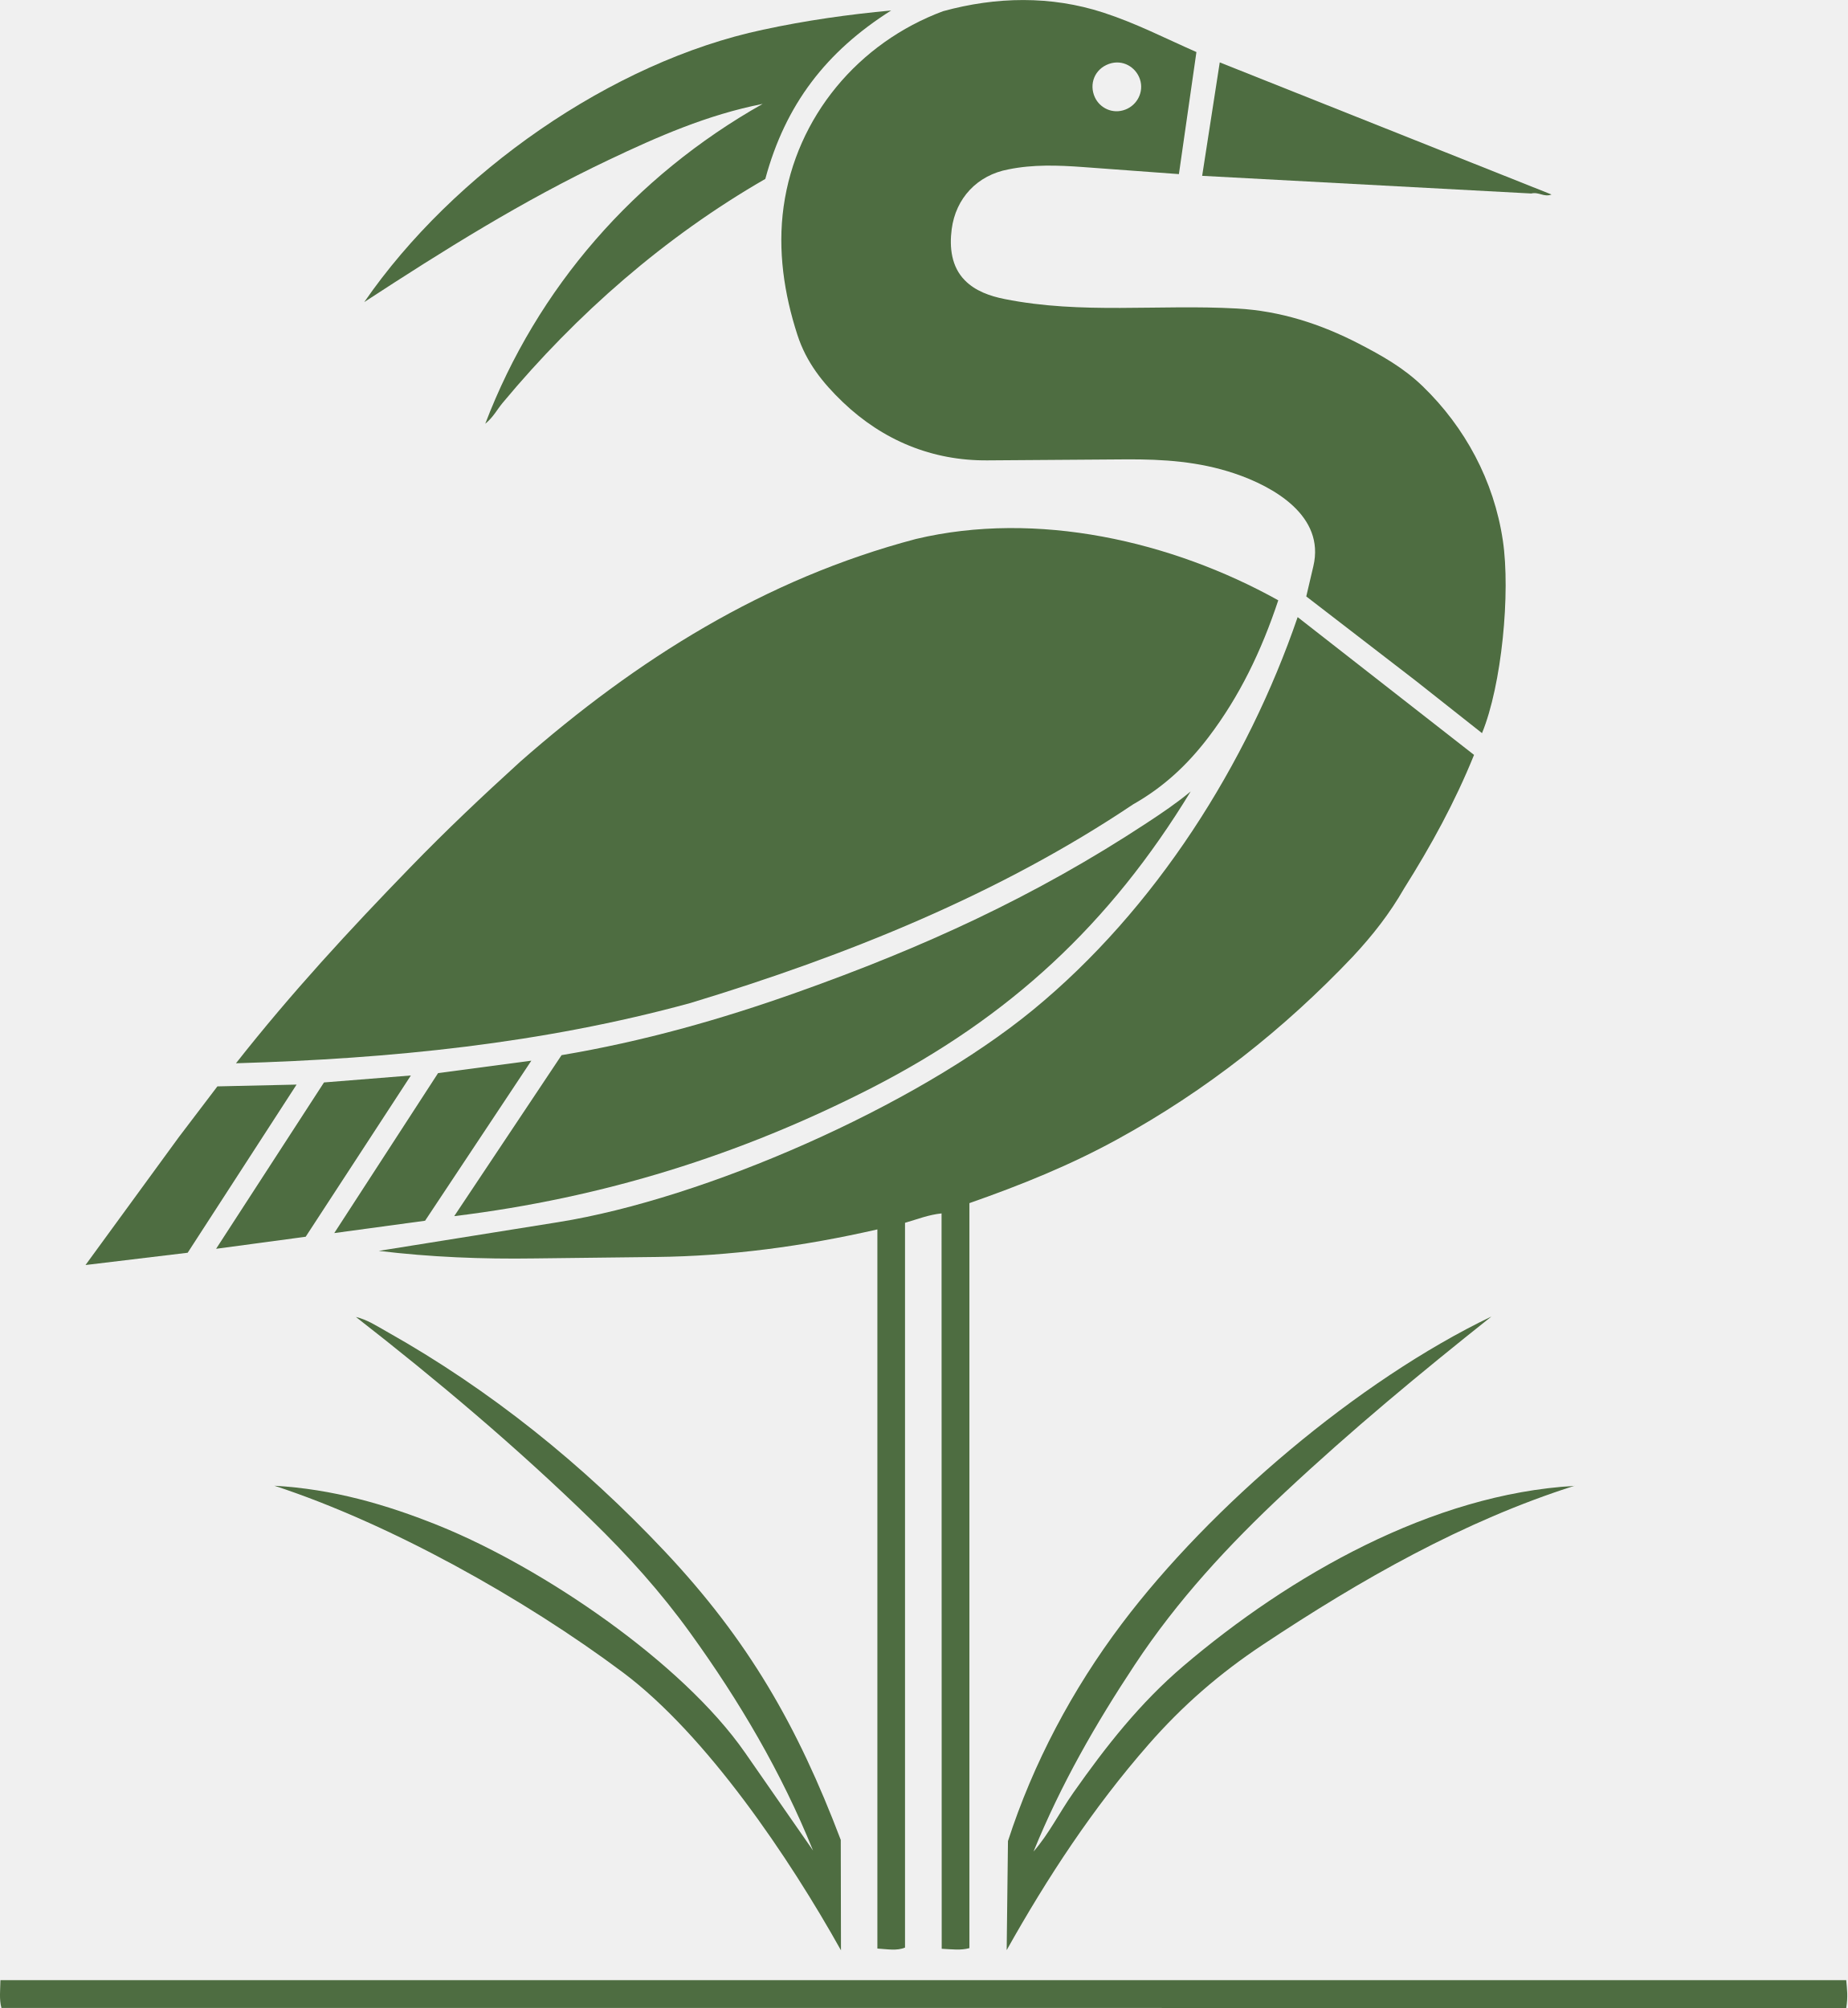
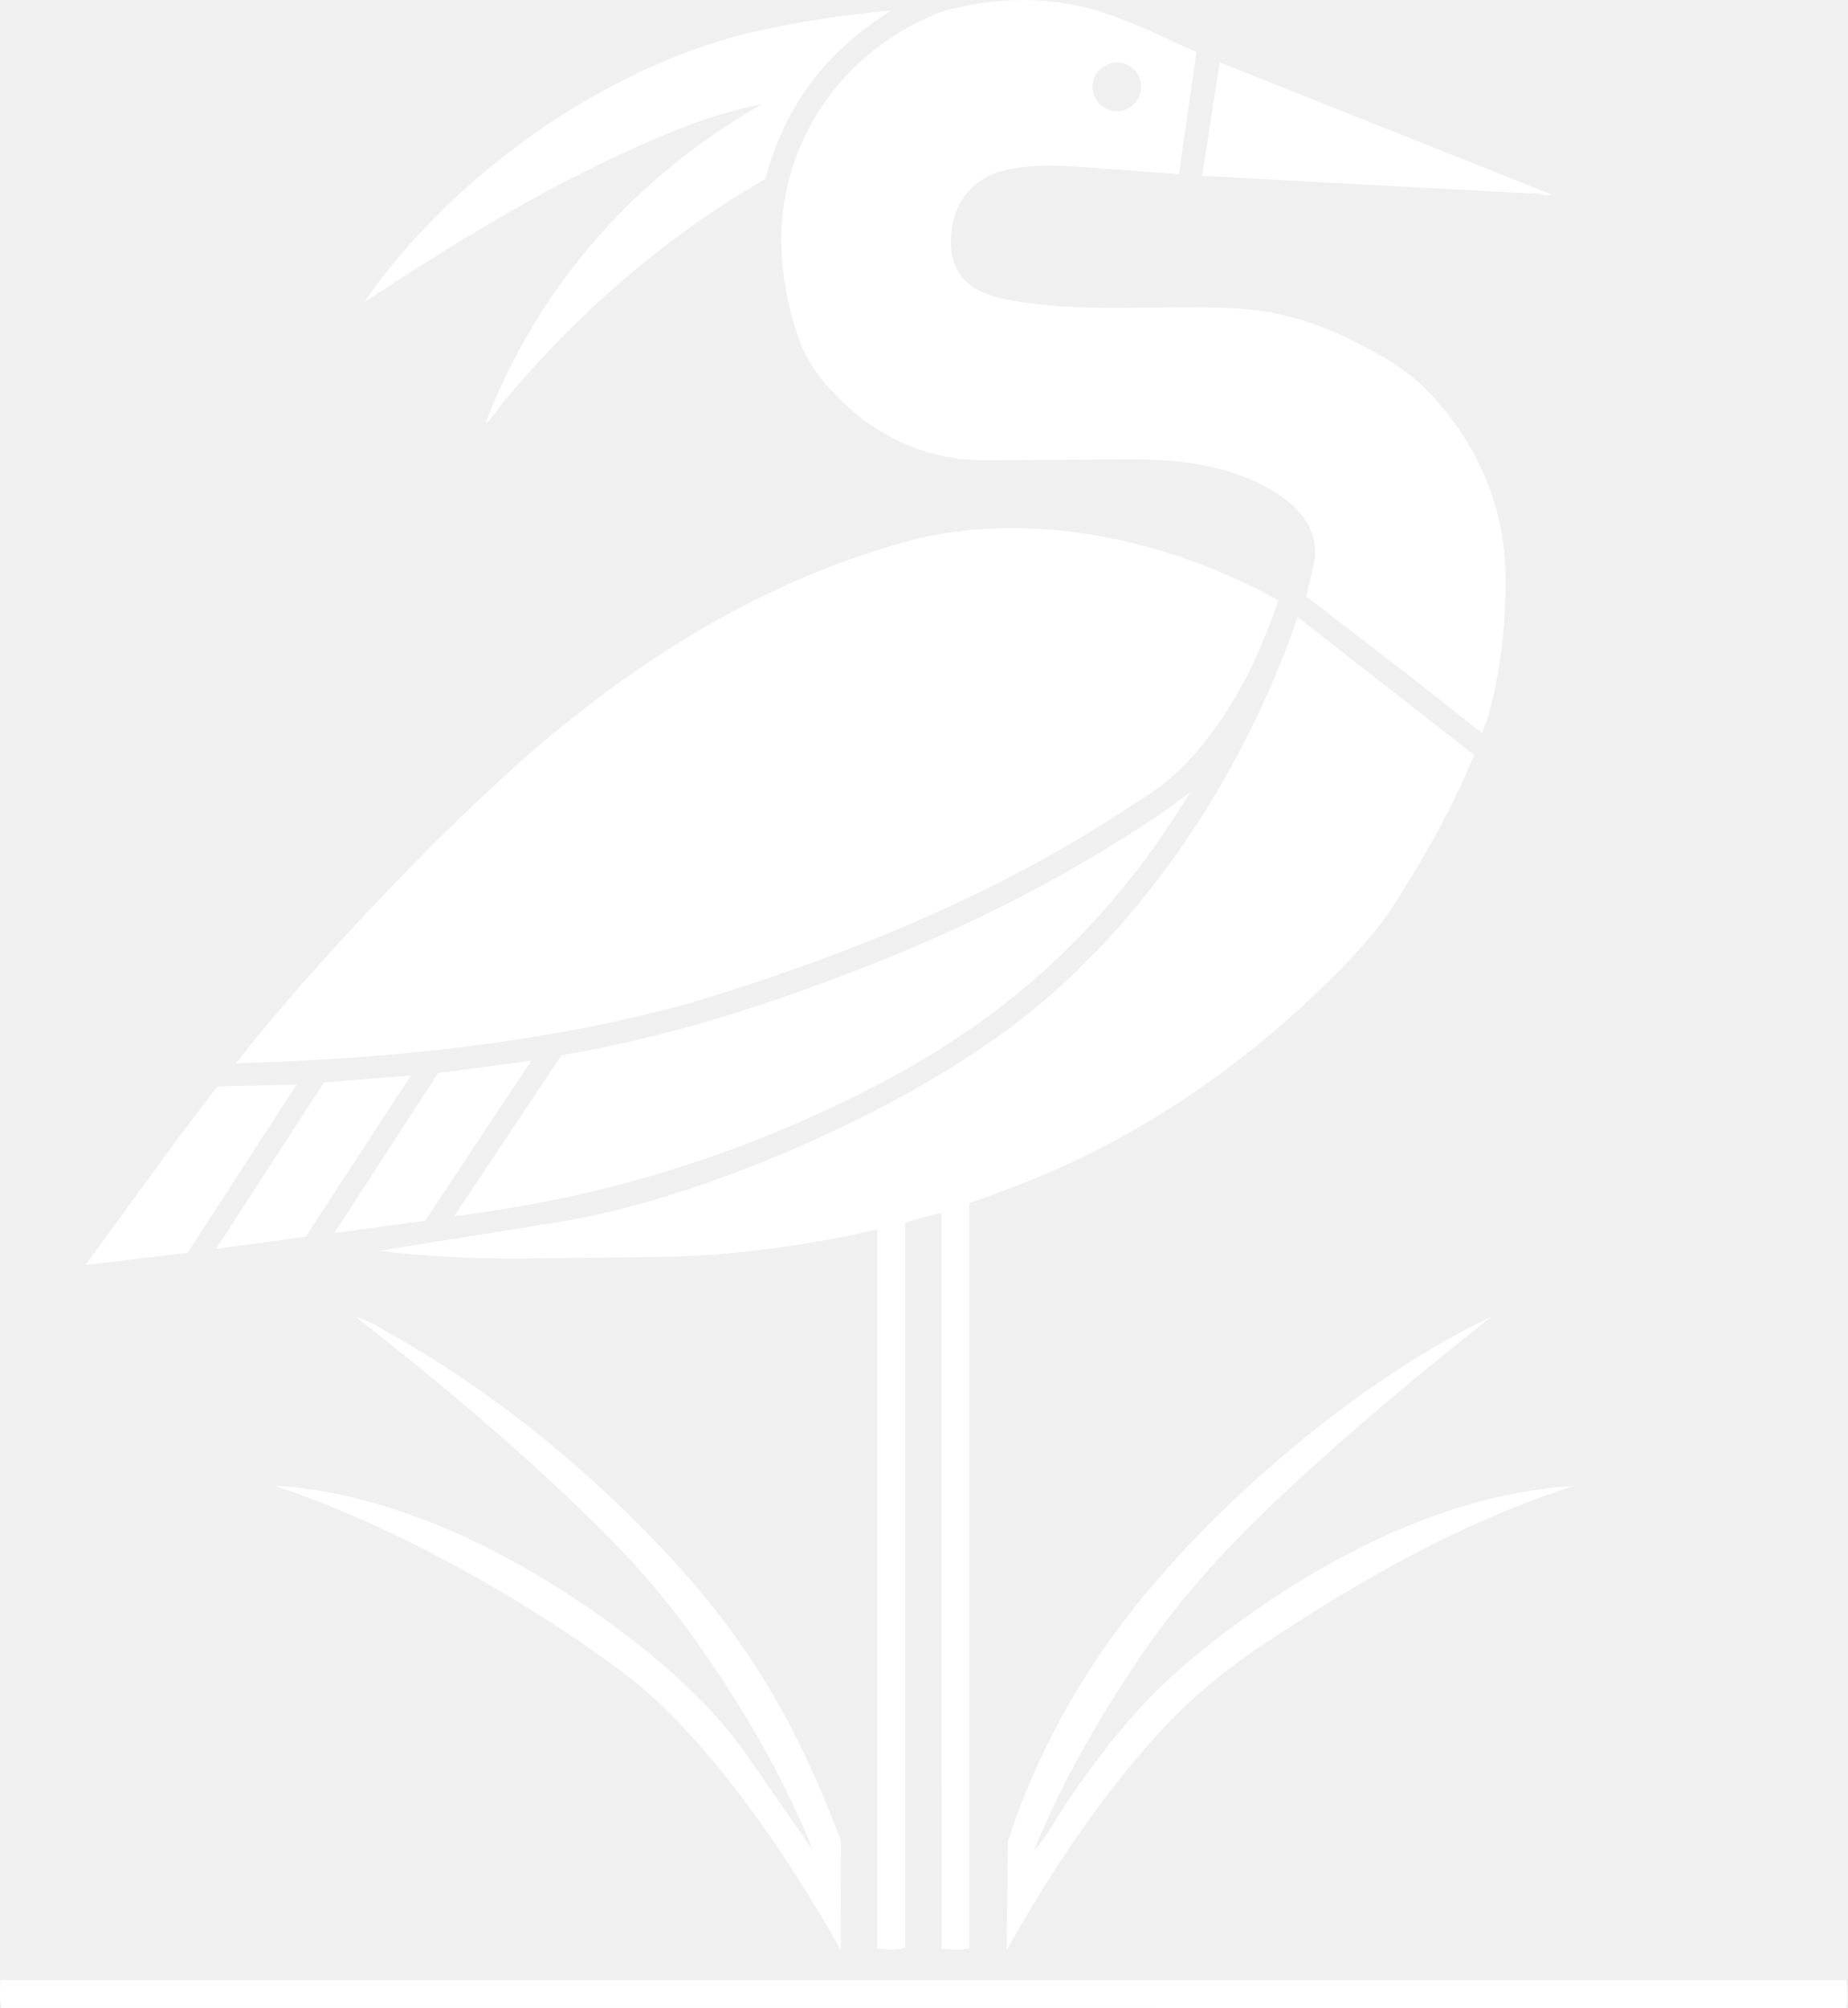
<svg xmlns="http://www.w3.org/2000/svg" id="Layer_1" data-name="Layer 1" viewBox="0 0 257.31 279.67">
  <defs>
    <style>
      .cls-1 {
-         fill: #4e6d41;
+         fill: #fff;
      }
    </style>
  </defs>
  <g id="Pw035R">
    <g>
      <path class="cls-1" d="M96.24,139.68c-20.83,5.7-41.83,7.77-63.37,8.41,7.76-9.86,15.82-18.57,24.28-27.29,5.01-5.17,10.01-9.89,15.32-14.72,16.23-14.25,34.03-25.45,55.1-31.01,16.82-4.01,35.63.27,50.48,8.54-2.34,7.04-5.39,13.37-9.7,19.04-2.95,3.88-6.28,6.98-10.52,9.38-18.7,12.55-39.95,21.08-61.6,27.65Z" />
      <path class="cls-1" d="M209.33,75.26c1.09,7.32-.16,20.19-2.9,26.85l-9.24-7.3-15.24-11.74.99-4.22c1.64-6.97-5.47-11.06-11.02-12.92-4.93-1.65-9.85-1.98-15.07-1.95l-19.31.14c-7.72.06-14.58-2.8-20.14-8.11-2.8-2.68-5.09-5.54-6.33-9.37-1.85-5.7-2.77-11.77-1.92-17.85,1.75-12.55,10.45-22.86,22.21-27.23,7.39-2.03,15.02-2.18,22.31.19,4.56,1.48,8.66,3.6,12.98,5.5l-2.44,17-13.32-.98c-3.55-.26-6.99-.38-10.42.32-4.34.8-7.35,4.01-7.91,8.34-.33,2.53-.04,5.22,1.83,7.11,1.45,1.48,3.48,2.2,5.54,2.61,10.75,2.15,21.37.71,32.37,1.32,6.02.33,11.63,2.14,16.96,4.89,3.25,1.68,6.25,3.37,8.92,5.95,5.86,5.67,9.91,13.12,11.15,21.46ZM154.47,8.9c-2.02.72-2.8,2.83-1.97,4.64.69,1.51,2.49,2.41,4.26,1.72,1.64-.63,2.61-2.46,2.02-4.23-.56-1.67-2.39-2.81-4.31-2.13Z" />
      <path class="cls-1" d="M126.07,271.25c-1.16.49-2.48.22-3.86.14v-100.16c-10.36,2.36-20.45,3.72-30.85,3.84l-16.85.2c-7.38.11-14.55-.18-21.75-1.05l24.99-4c20.39-3.26,49.67-16.06,66.12-29.55,17.09-14.02,29.88-34.3,36.88-54.72l24.57,19.19c-2.69,6.64-6,12.66-9.73,18.58-2.04,3.55-4.35,6.5-7.16,9.52-9.58,10.1-20.47,18.68-32.72,25.4-6.6,3.63-13.43,6.39-20.68,8.93v103.76c-1.2.33-2.39.17-3.86.09l-.02-102.42c-1.85.2-3.26.78-5.09,1.31v100.95Z" />
      <path class="cls-1" d="M63.27,169.38l14.95-22.42c11.33-1.91,22.06-4.93,32.8-8.75,17.62-6.26,33.11-13.33,48.7-23.58,2.17-1.43,4.1-2.72,6.13-4.4-11.26,18.5-25.23,31.46-44.55,41.35-18.2,9.29-37.25,15.26-58.02,17.8Z" />
      <path class="cls-1" d="M.2,279.66c-.33-1.2-.16-2.51-.14-3.87h257.1c.11,1.27.26,2.28,0,3.88" />
      <path class="cls-1" d="M67.59,59.02c7.24-18.95,20.79-34.47,38.64-44.55-7.73,1.53-14.6,4.55-21.5,7.83-11.95,5.67-22.86,12.51-33.99,19.77C63.16,24.05,85.24,8.6,106.27,4.14c6.01-1.3,11.95-2.13,17.86-2.68-9.07,5.73-14.73,13.11-17.53,23.46-13.99,8.06-26.25,18.78-36.57,31.17-.82.98-1.3,2-2.44,2.93Z" />
      <path class="cls-1" d="M86.75,232.92c-13.7-10.24-32.37-20.7-48.53-25.99,8.08.46,15.54,2.58,22.98,5.59,14.31,5.79,33.81,18.97,42.58,31.59l9.47,13.63c-4.43-10.94-10.29-20.86-17.08-30.27-4.16-5.77-8.69-10.79-13.78-15.75-10.42-10.15-21.41-19.41-32.82-28.3,1.61.4,2.77,1.18,4.26,2.02,14.46,8.12,27.38,18.54,38.76,30.63,11.68,12.41,18.49,24.31,24.52,40.19l.03,15.38c-7.18-12.86-18.72-29.99-30.39-38.72Z" />
      <path class="cls-1" d="M219.33,206.93c-15.55,4.95-29.79,13.08-43.43,22.14-6.01,3.99-11.18,8.47-15.94,13.92-7.71,8.81-14.05,18.47-19.74,28.62l.18-15.19c3.5-10.82,8.97-21.13,15.87-30.28,12.35-16.38,32.87-33.85,51.49-42.79-9.97,7.92-19.52,15.84-28.78,24.5-7.86,7.34-14.97,15.02-20.92,24.02-5.43,8.21-10.24,16.56-14.1,26.01,2.15-2.46,3.58-5.4,5.55-8.2,4.54-6.46,9.28-12.49,15.31-17.63,14.8-12.6,34.67-23.98,54.51-25.1Z" />
      <path class="cls-1" d="M213.29,26.95l-45.84-2.46,2.45-15.8,46.21,18.4c-1.05.42-1.75-.4-2.82-.14Z" />
      <polygon class="cls-1" points="11.91 176.19 24.9 158.39 30.28 151.31 41.31 151.06 26.14 174.48 11.91 176.19" />
      <polygon class="cls-1" points="42.58 172.25 30.1 173.93 45.13 150.76 57.23 149.79 42.58 172.25" />
      <polygon class="cls-1" points="59.21 170.02 46.56 171.74 61.02 149.46 74.01 147.73 59.21 170.02" />
    </g>
  </g>
</svg>
